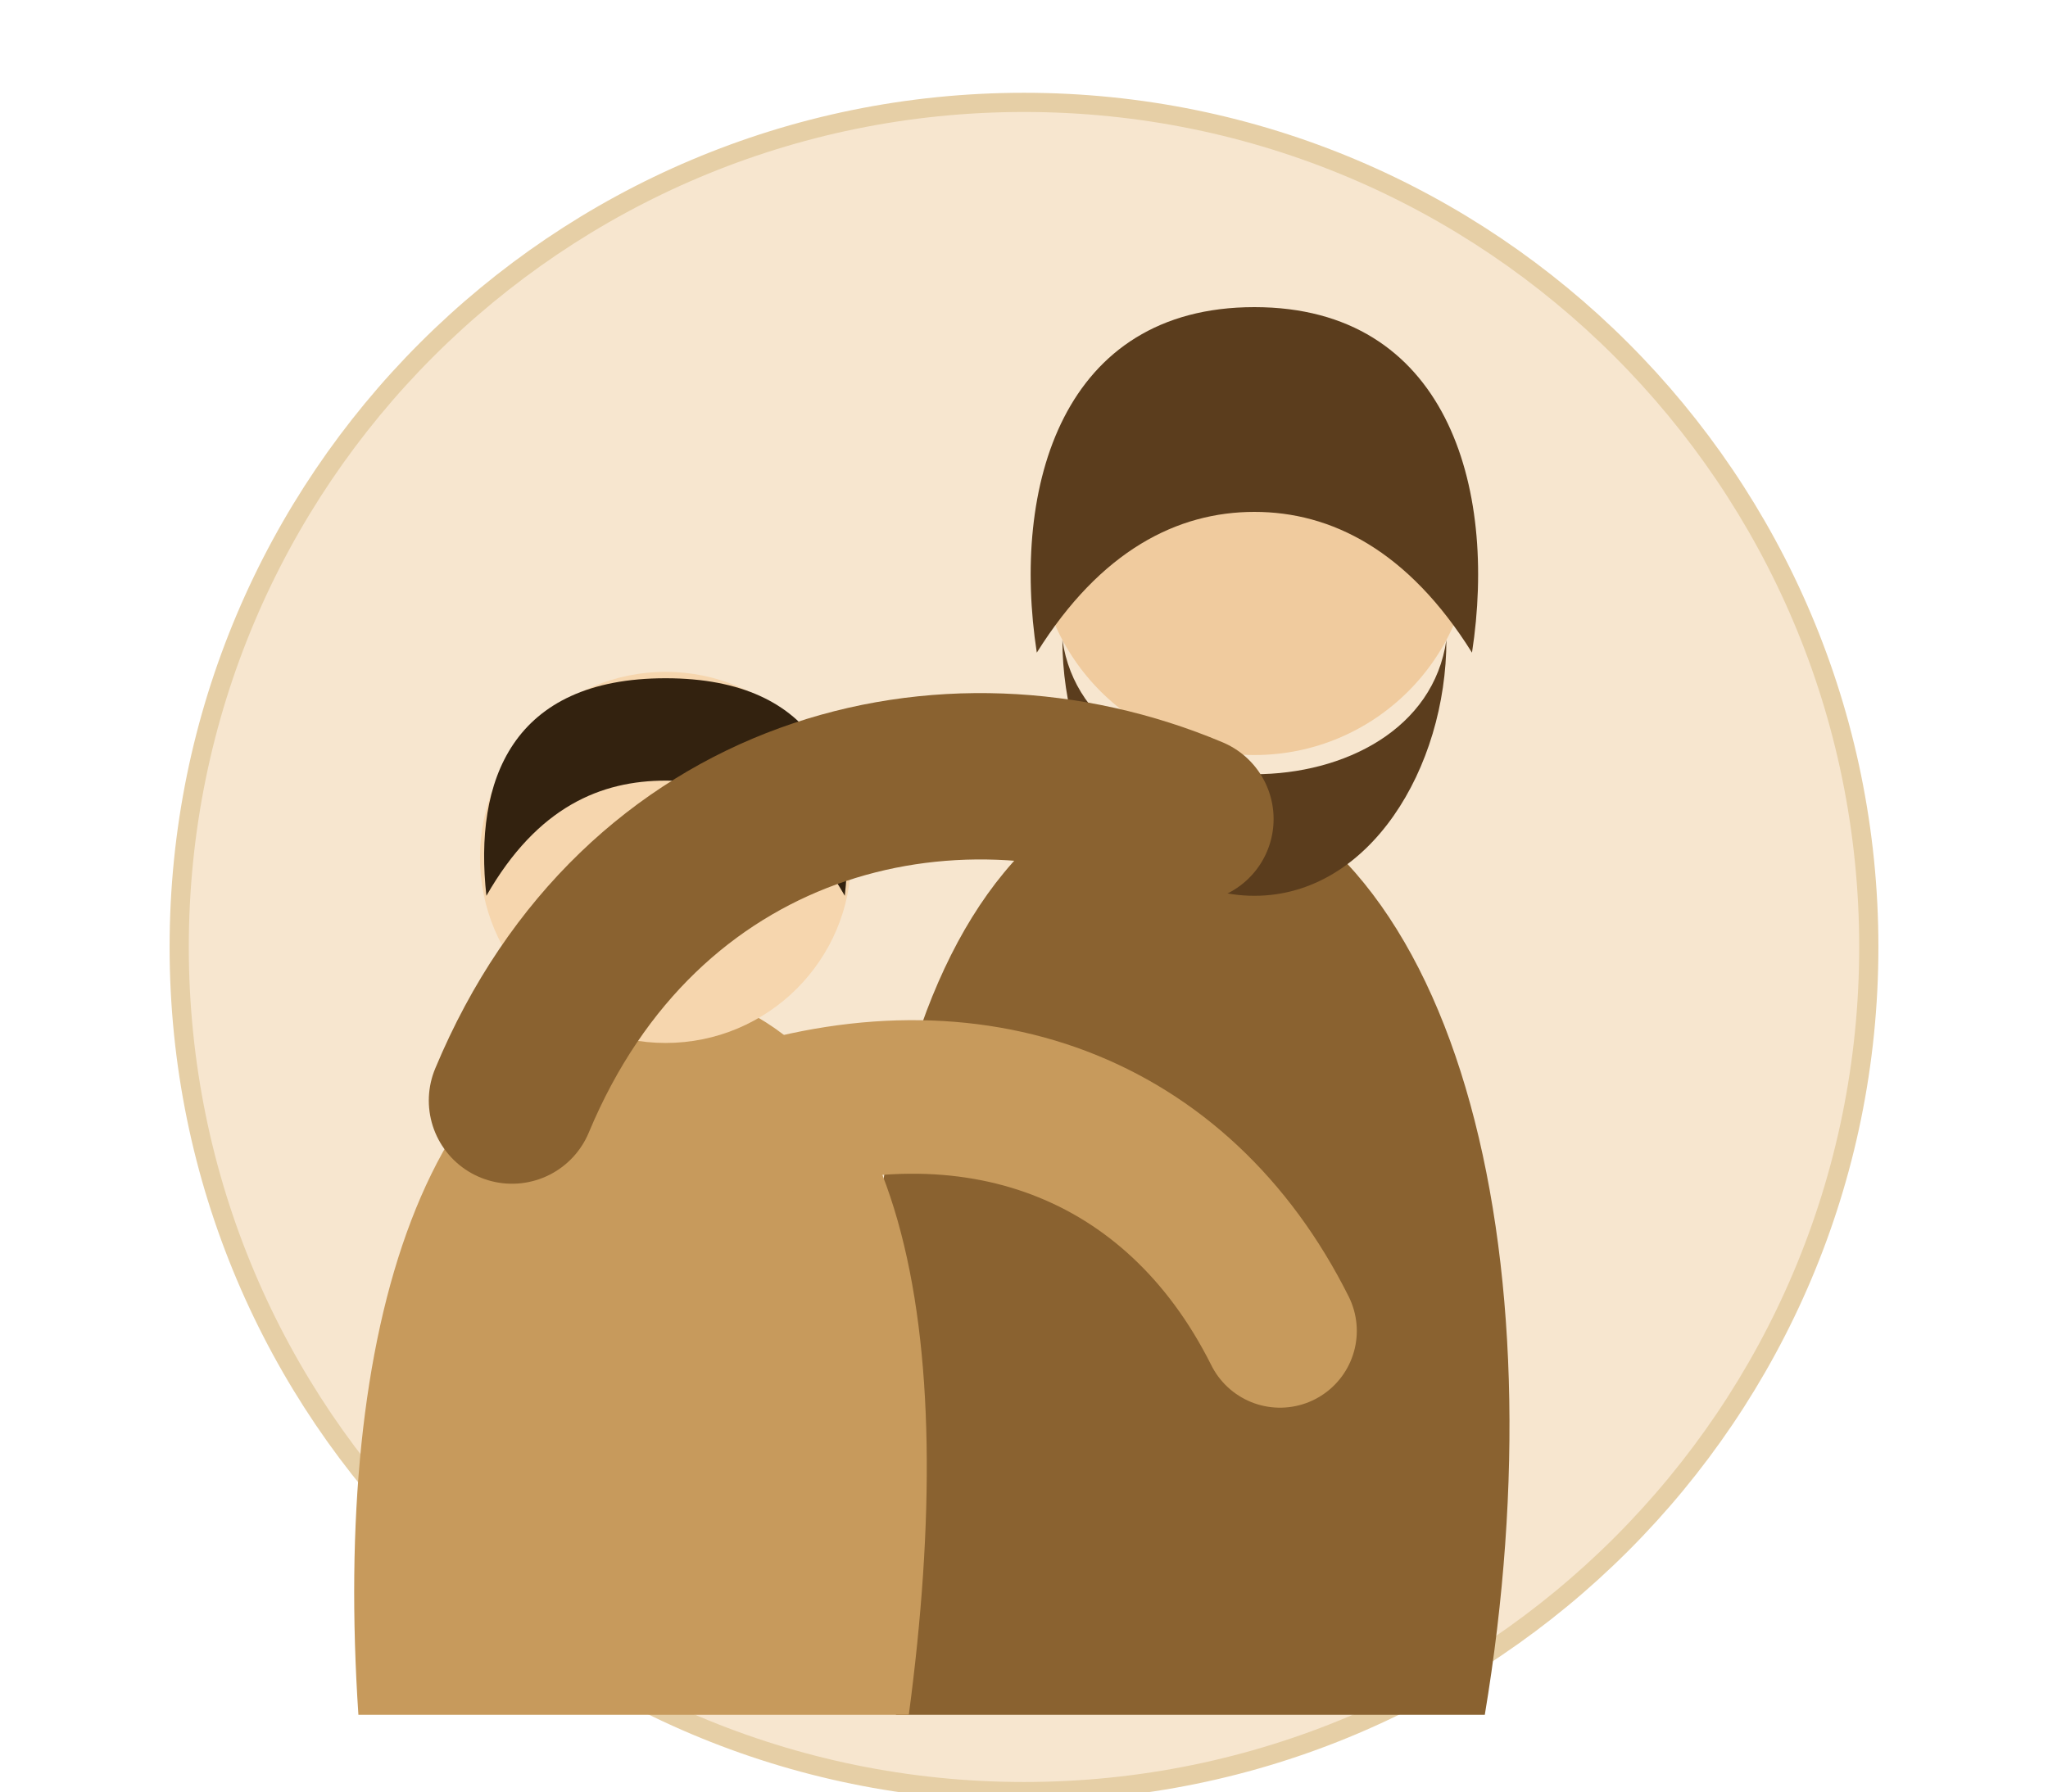
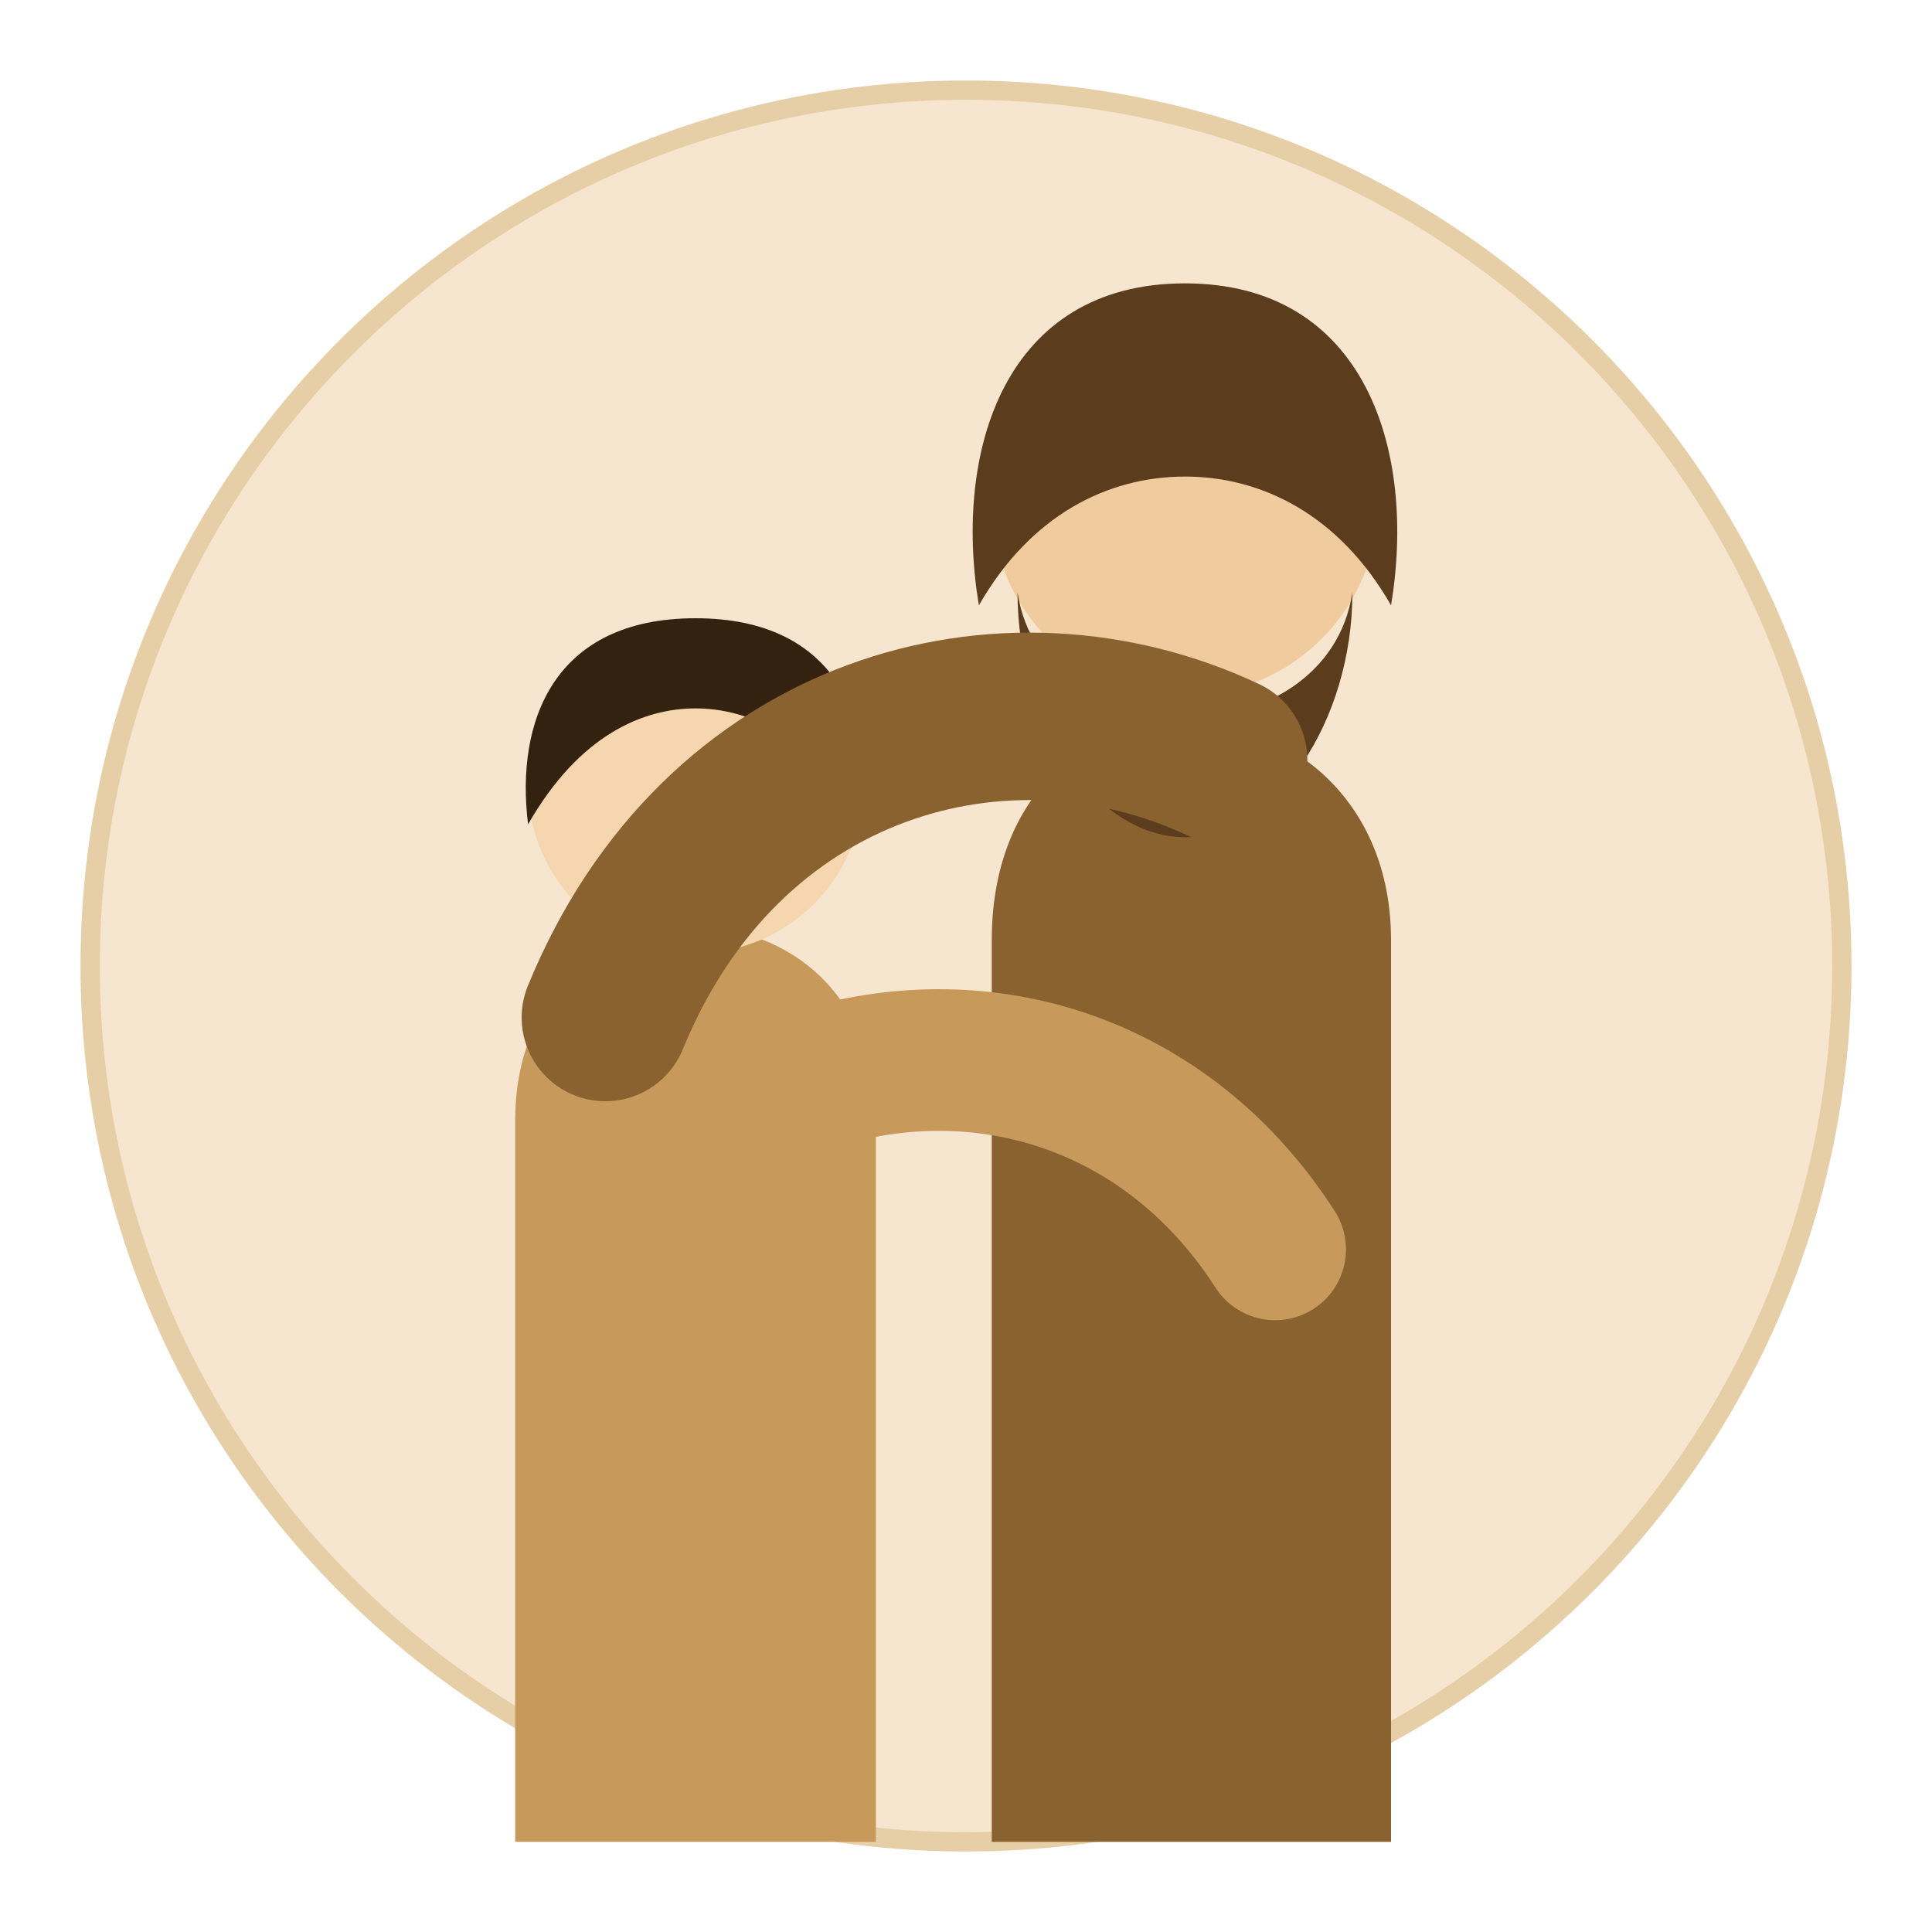
- <svg xmlns="http://www.w3.org/2000/svg" viewBox="0 0 160 140" role="img" aria-label="아버지가 아들을 품에 안는 모습">
-   <circle cx="80" cy="74" r="66" fill="#f7e6cf" />
-   <circle cx="80" cy="74" r="66" fill="none" stroke="#e6cfa6" stroke-width="1.5" />
-   <path d="M70 134 C64 98 70 64 92 60 C114 64 122 98 116 134 Z" fill="#8a6230" />
-   <circle cx="98" cy="42" r="17" fill="#f0cb9e" />
-   <path d="M98 24 C113 24 117 38 115 51 C110 43 104 40 98 40 C92 40 86 43 81 51 C79 38 83 24 98 24 Z" fill="#5b3d1d" />
-   <path d="M83 50 C85 64 111 64 113 50 C113 60 107 70 98 70 C89 70 83 60 83 50 Z" fill="#5b3d1d" />
-   <path d="M28 134 C26 104 33 80 52 77 C71 80 75 104 71 134 Z" fill="#c79a5c" />
-   <path d="M58 88 C76 82 92 88 100 104" fill="none" stroke="#c79a5c" stroke-width="12" stroke-linecap="round" />
-   <circle cx="52" cy="67" r="14.5" fill="#f6d6ae" />
-   <path d="M52 53 C64 53 67 61 66 70 C62 63 57 61 52 61 C47 61 42 63 38 70 C37 61 40 53 52 53 Z" fill="#33220f" />
-   <path d="M93 64 C74 56 50 62 40 86" fill="none" stroke="#8a6230" stroke-width="13" stroke-linecap="round" />
+ <svg xmlns="http://www.w3.org/2000/svg" viewBox="0 0 150 150" role="img" aria-label="아버지가 아들을 품에 안는 모습">
+   <circle cx="75" cy="75" r="68" fill="#f7e6cf" />
+   <circle cx="75" cy="75" r="68" fill="none" stroke="#e6cfa6" stroke-width="1.5" />
+   <path d="M77 143 L77 73 C77 62 84 56 92 56 C100 56 108 62 108 73 L108 143 Z" fill="#8a6230" />
+   <circle cx="92" cy="39" r="15" fill="#f0cb9e" />
+   <path d="M92 22 C106 22 110 35 108 47 C104 40 98 37 92 37 C86 37 80 40 76 47 C74 35 78 22 92 22 Z" fill="#5b3d1d" />
+   <path d="M79 46 C81 59 103 59 105 46 C105 56 99 65 92 65 C85 65 79 56 79 46 Z" fill="#5b3d1d" />
+   <path d="M40 143 L40 87 C40 77 47 72 54 72 C61 72 68 77 68 87 L68 143 Z" fill="#c79a5c" />
+   <circle cx="54" cy="61" r="13" fill="#f6d6ae" />
+   <path d="M54 48 C65 48 68 56 67 64 C63 57 58 55 54 55 C50 55 45 57 41 64 C40 56 43 48 54 48 Z" fill="#33220f" />
+   <path d="M60 85 C74 79 90 83 99 97" fill="none" stroke="#c79a5c" stroke-width="11" stroke-linecap="round" />
+   <path d="M95 59 C78 51 56 57 47 79" fill="none" stroke="#8a6230" stroke-width="13" stroke-linecap="round" />
</svg>
